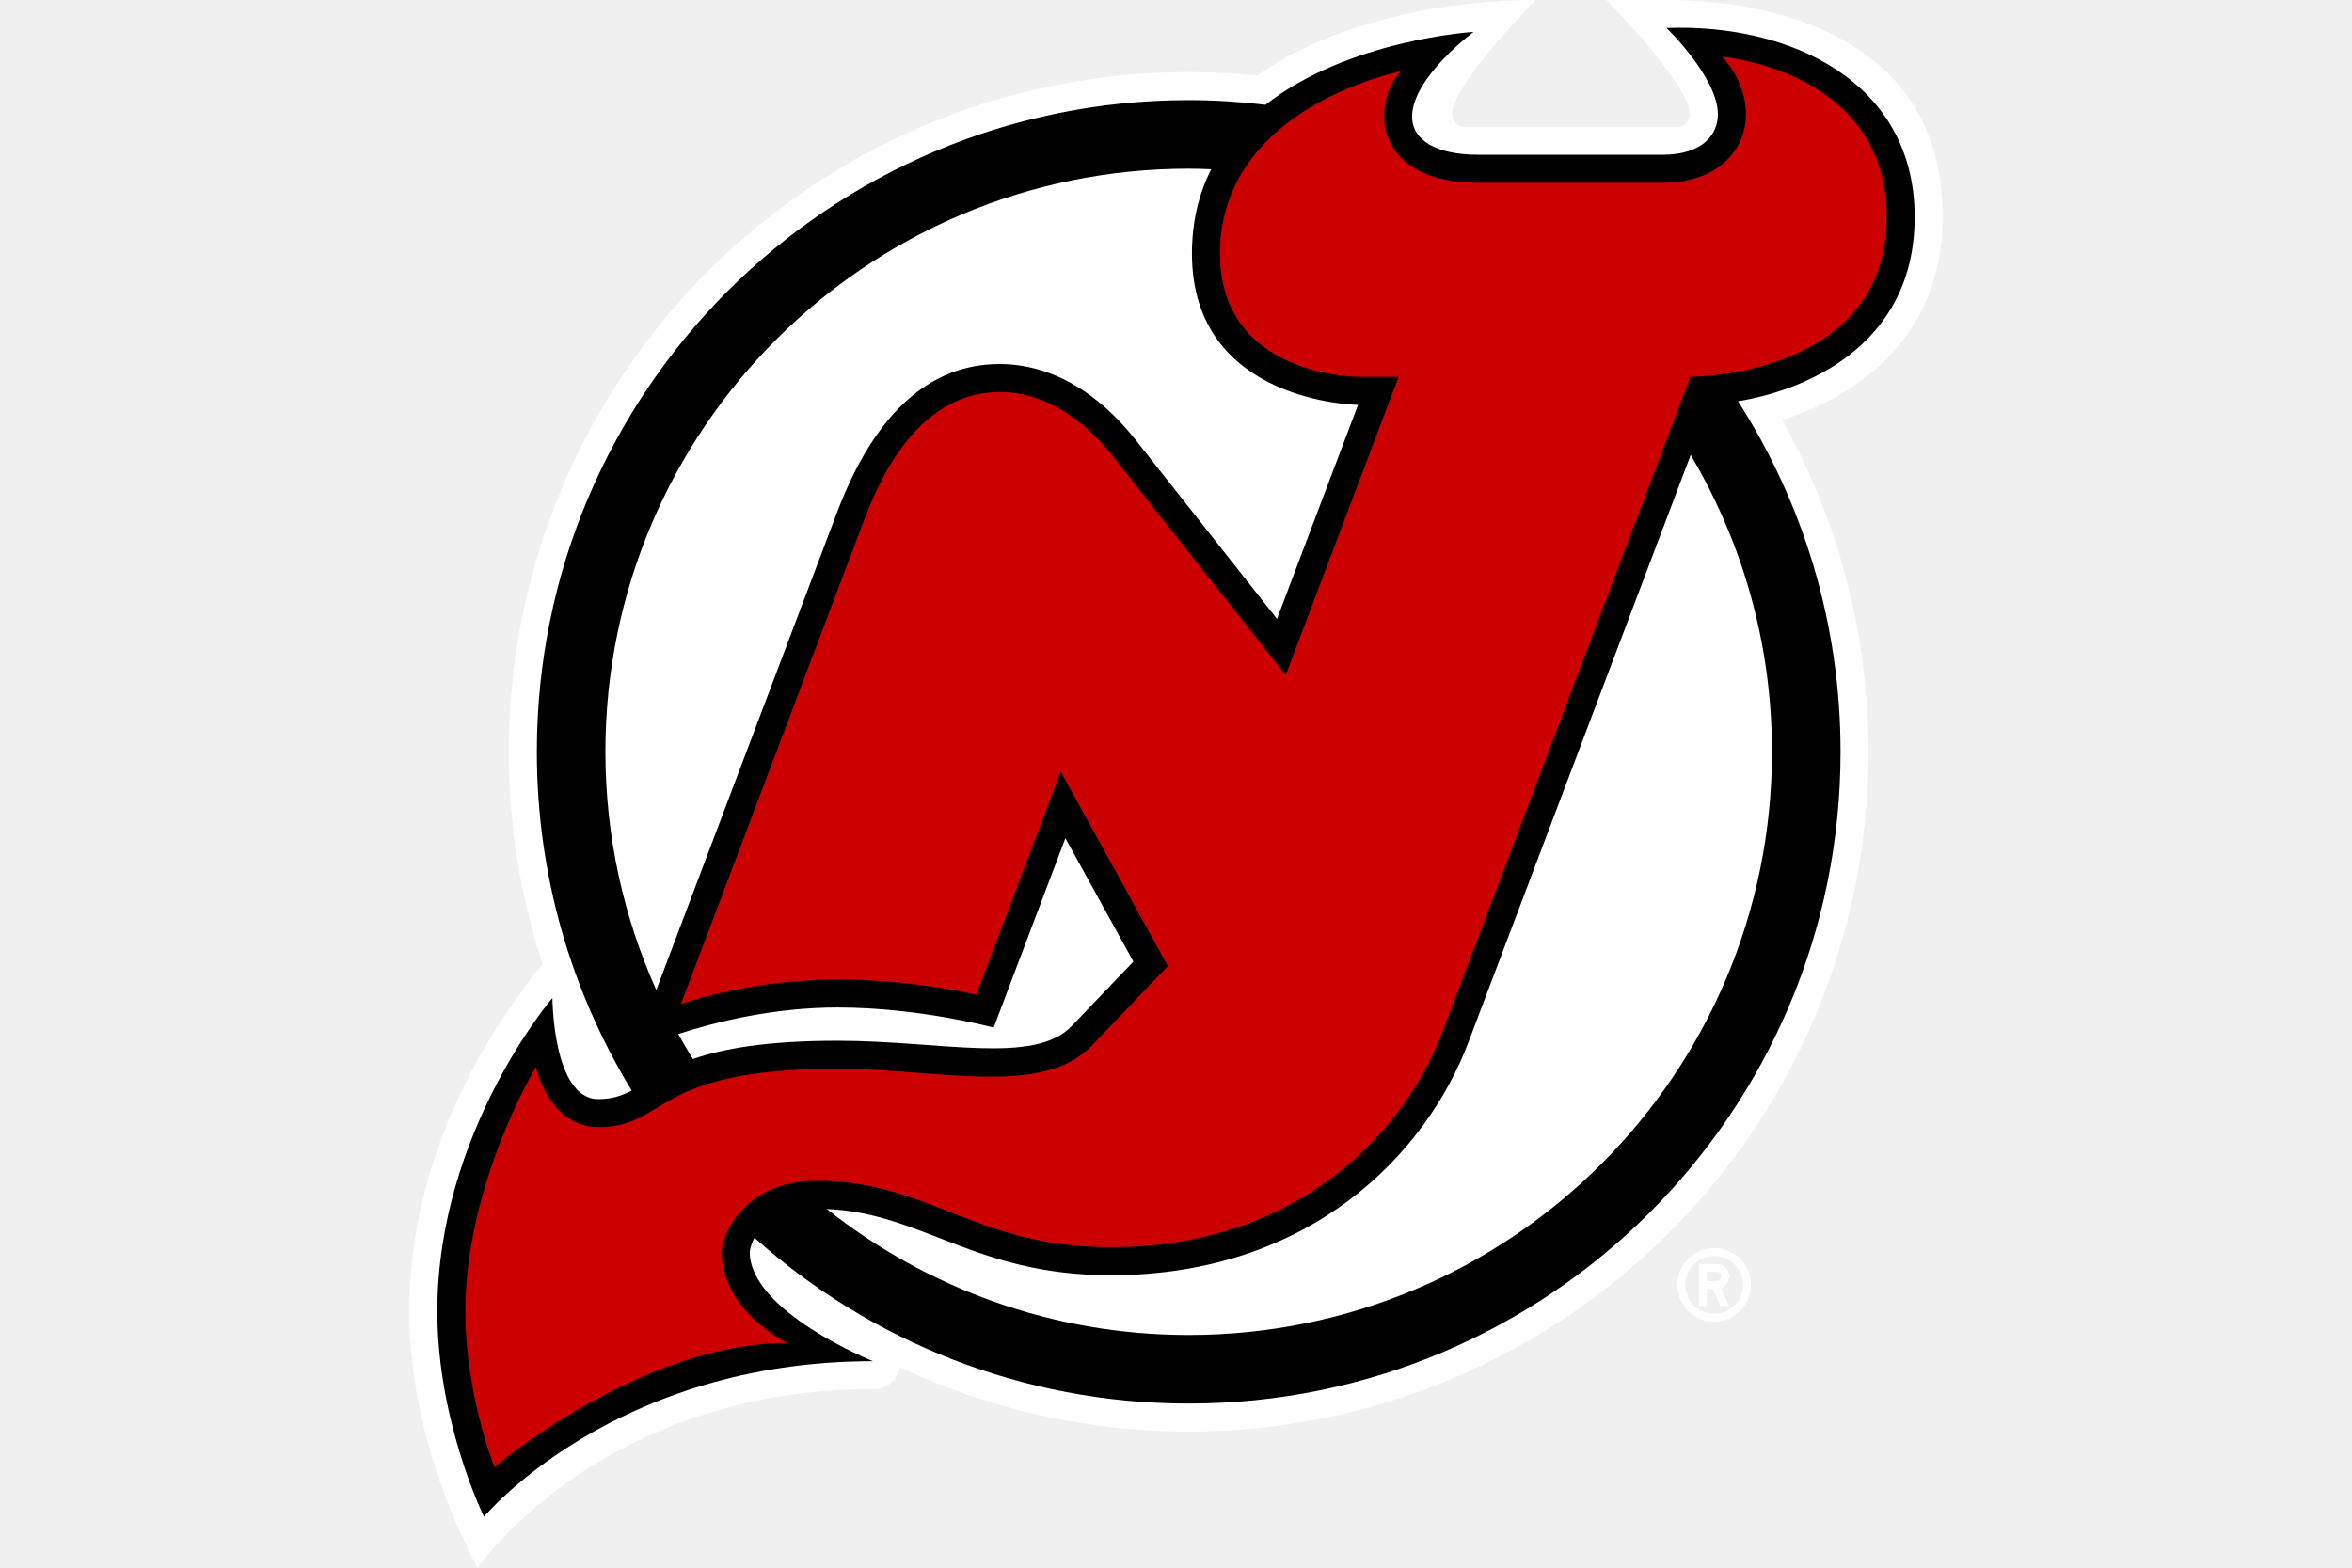
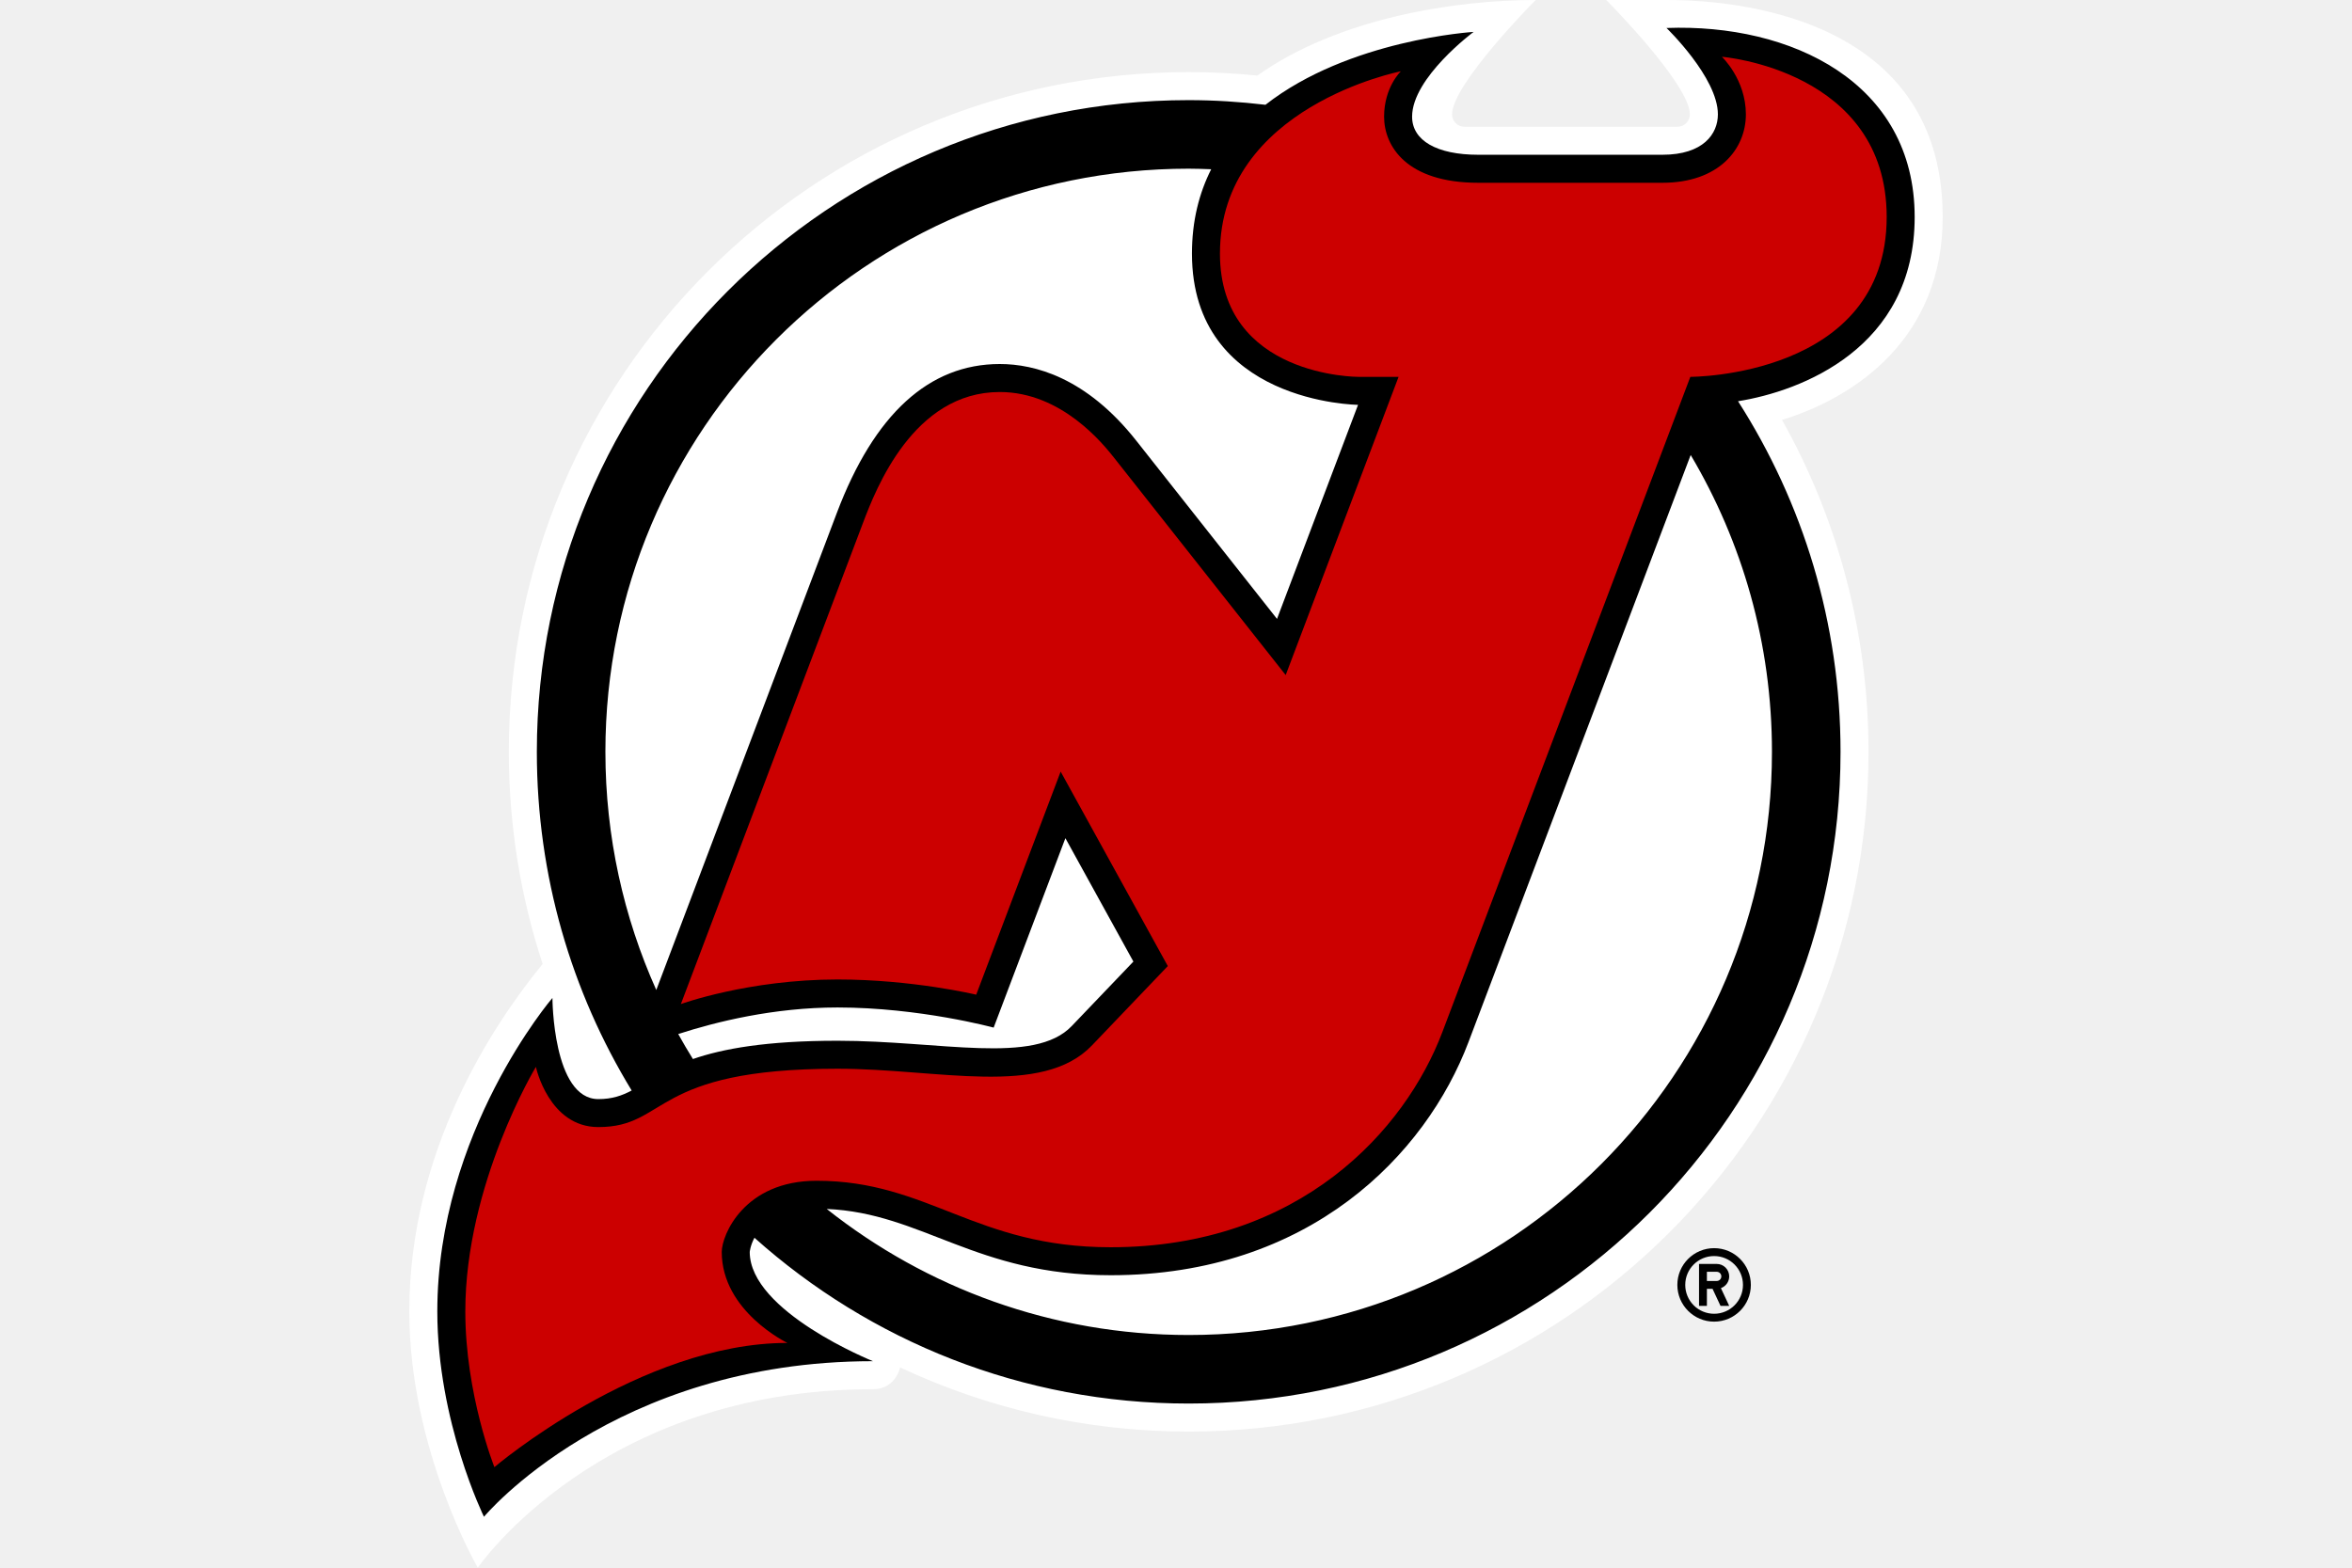
<svg xmlns="http://www.w3.org/2000/svg" fill="none" viewBox="0 0 960 640">
-   <path fill="#fff" d="M699.637 509.553c-8.282 0-15.006 6.714-15.006 15.001 0 8.278 6.724 15.001 15.006 15.001 8.281 0 14.994-6.723 14.994-15 0-8.288-6.713-15.002-14.994-15.002Zm0 26.784a11.773 11.773 0 0 1-11.783-11.783c0-6.51 5.265-11.774 11.783-11.774 6.51 0 11.78 5.264 11.78 11.774 0 6.513-5.27 11.783-11.78 11.783Zm6.163-15.26a5.097 5.097 0 0 0-1.492-3.596 5.083 5.083 0 0 0-3.598-1.486h-7.228v17.123h3.213v-6.954h2.306l3.246 6.954h3.553l-3.389-7.251a5.09 5.09 0 0 0 3.389-4.79Zm-5.09 1.872h-4.015v-3.747h4.015c1.033 0 1.877.84 1.877 1.876a1.882 1.882 0 0 1-1.877 1.871Z" />
+   <path fill="#000" d="M699.637 509.553c-8.282 0-15.006 6.714-15.006 15.001 0 8.278 6.724 15.001 15.006 15.001 8.281 0 14.994-6.723 14.994-15 0-8.288-6.713-15.002-14.994-15.002Zm0 26.784a11.773 11.773 0 0 1-11.783-11.783c0-6.51 5.265-11.774 11.783-11.774 6.51 0 11.78 5.264 11.78 11.774 0 6.513-5.27 11.783-11.78 11.783Zm6.163-15.26a5.097 5.097 0 0 0-1.492-3.596 5.083 5.083 0 0 0-3.598-1.486h-7.228v17.123h3.213v-6.954h2.306l3.246 6.954h3.553l-3.389-7.251a5.09 5.09 0 0 0 3.389-4.79Zm-5.09 1.872h-4.015v-3.747h4.015c1.033 0 1.877.84 1.877 1.876a1.882 1.882 0 0 1-1.877 1.871Z" />
  <path fill="#fff" d="M792.934 88.59C792.934.003 693.204.003 679.777.003L655.612 0s34.119 34.3 34.119 46.688a5.07 5.07 0 0 1-5.078 5.067h-86.897a5.073 5.073 0 0 1-5.078-5.067C592.678 34.301 626.797 0 626.797 0c-33.116 0-80.6 7.402-113.588 30.847a280.74 280.74 0 0 0-28.038-1.405c-153.247 0-277.485 124.241-277.485 277.497 0 30.24 4.852 59.339 13.8 86.585-20.517 25.075-54.422 76.414-54.422 141.86 0 56.56 27.949 104.616 27.949 104.616s49.766-72.865 161.296-72.865c8.54 0 10.742-7.448 11.09-8.89 35.754 16.786 75.665 26.191 117.772 26.191 153.253 0 277.491-124.247 277.491-277.497 0-49.226-12.83-95.446-35.312-135.521 30.722-9.44 65.584-33.882 65.584-82.828Z" />
  <path fill="#000" d="M781.499 88.59c0-55.012-50.487-79.067-101.296-77.165 0 0 20.977 20.228 20.977 35.252 0 7.98-5.954 16.503-22.64 16.503h-75.182c-16.904 0-26.991-5.81-26.991-15.55 0-15.962 25.101-34.601 25.101-34.601s-50.888 3.064-84.952 29.749c-10.289-1.205-20.734-1.9-31.344-1.9-146.935 0-266.054 119.118-266.054 266.061 0 50.633 14.15 97.963 38.705 138.25-3.98 2.11-7.997 3.514-13.601 3.514-18.63 0-18.74-41.298-18.74-41.298s-46.986 54.784-46.986 127.978c0 45.067 19.04 83.834 19.04 83.834s52.724-63.521 158.774-63.521c0 0-50.296-20.206-50.296-44.602.006-.009.223-2.595 1.925-5.78 47.053 42.067 109.143 67.677 177.233 67.677 146.95 0 266.066-119.111 266.066-266.052 0-52.711-15.396-101.804-41.836-143.14 25.66-4.095 72.097-21.633 72.097-75.209ZM247.1 306.94c0-131.488 106.593-238.078 238.071-238.078 3.09 0 6.139.118 9.194.231-4.913 9.72-7.853 21.081-7.853 34.425 0 61.16 67.793 61.755 67.793 61.755l-33.076 87.385-57.469-72.784c-20.407-25.835-41.546-31.266-55.688-31.266-28.867 0-51.24 20.443-66.489 60.752L267.87 404.157c-13.303-29.685-20.768-62.576-20.768-97.218l-.002.001Zm29.728 115.2c15.399-4.998 38.974-10.844 65.032-10.844 33.478 0 63.715 8.222 63.715 8.222l29.278-77.336 27.754 50.374-25.165 26.32c-15.297 16.012-53.451 6.004-95.582 6.004-29.245 0-47.023 3.303-59.035 7.465a235.194 235.194 0 0 1-5.997-10.205Zm446.42-115.2c0 131.483-106.582 238.07-238.077 238.07-55.83 0-107.128-19.263-147.73-51.46 39.215 1.706 60.654 27.053 115.886 27.053 81.122 0 128.643-49.168 146.065-95.206l90.683-239.647c21.052 35.504 33.173 76.92 33.173 121.19Z" />
  <path fill="#C00" d="M702.81 23.18s9.795 9.207 9.795 23.497-11.128 27.942-34.064 27.942h-75.183c-29.214 0-38.42-14.925-38.42-26.989 0-12.063 6.839-18.523 6.839-18.523s-73.839 14.39-73.839 74.411c0 50.483 56.449 50.33 56.449 50.33h16.462l-46.076 121.747-69.983-88.64c-4.347-5.5-21.364-26.916-46.717-26.916-35.249 0-50.573 39.547-55.801 53.359l-74.365 196.507s27.518-10.04 63.954-10.04c30.732 0 56.593 6.211 56.593 6.211L432.92 315l43.737 79.39-30.96 32.388c-20.366 21.307-62.89 9.524-103.836 9.524-76.446 0-69.064 23.82-97.64 23.82-20.242 0-25.49-24.575-25.49-24.575s-28.807 47.752-28.807 99.837c0 33.818 11.873 63.564 11.873 63.564s59.573-50.709 119.585-50.709c0 0-26.793-12.856-26.793-37.145 0-6.907 9.168-29.055 38.7-29.055 45.735 0 64.784 27.142 120.039 27.142 77.321 0 120.27-47.905 135.383-87.822l101.22-267.51s80.145.152 80.145-65.259c0-60.012-67.266-65.41-67.266-65.41Z" />
</svg>
